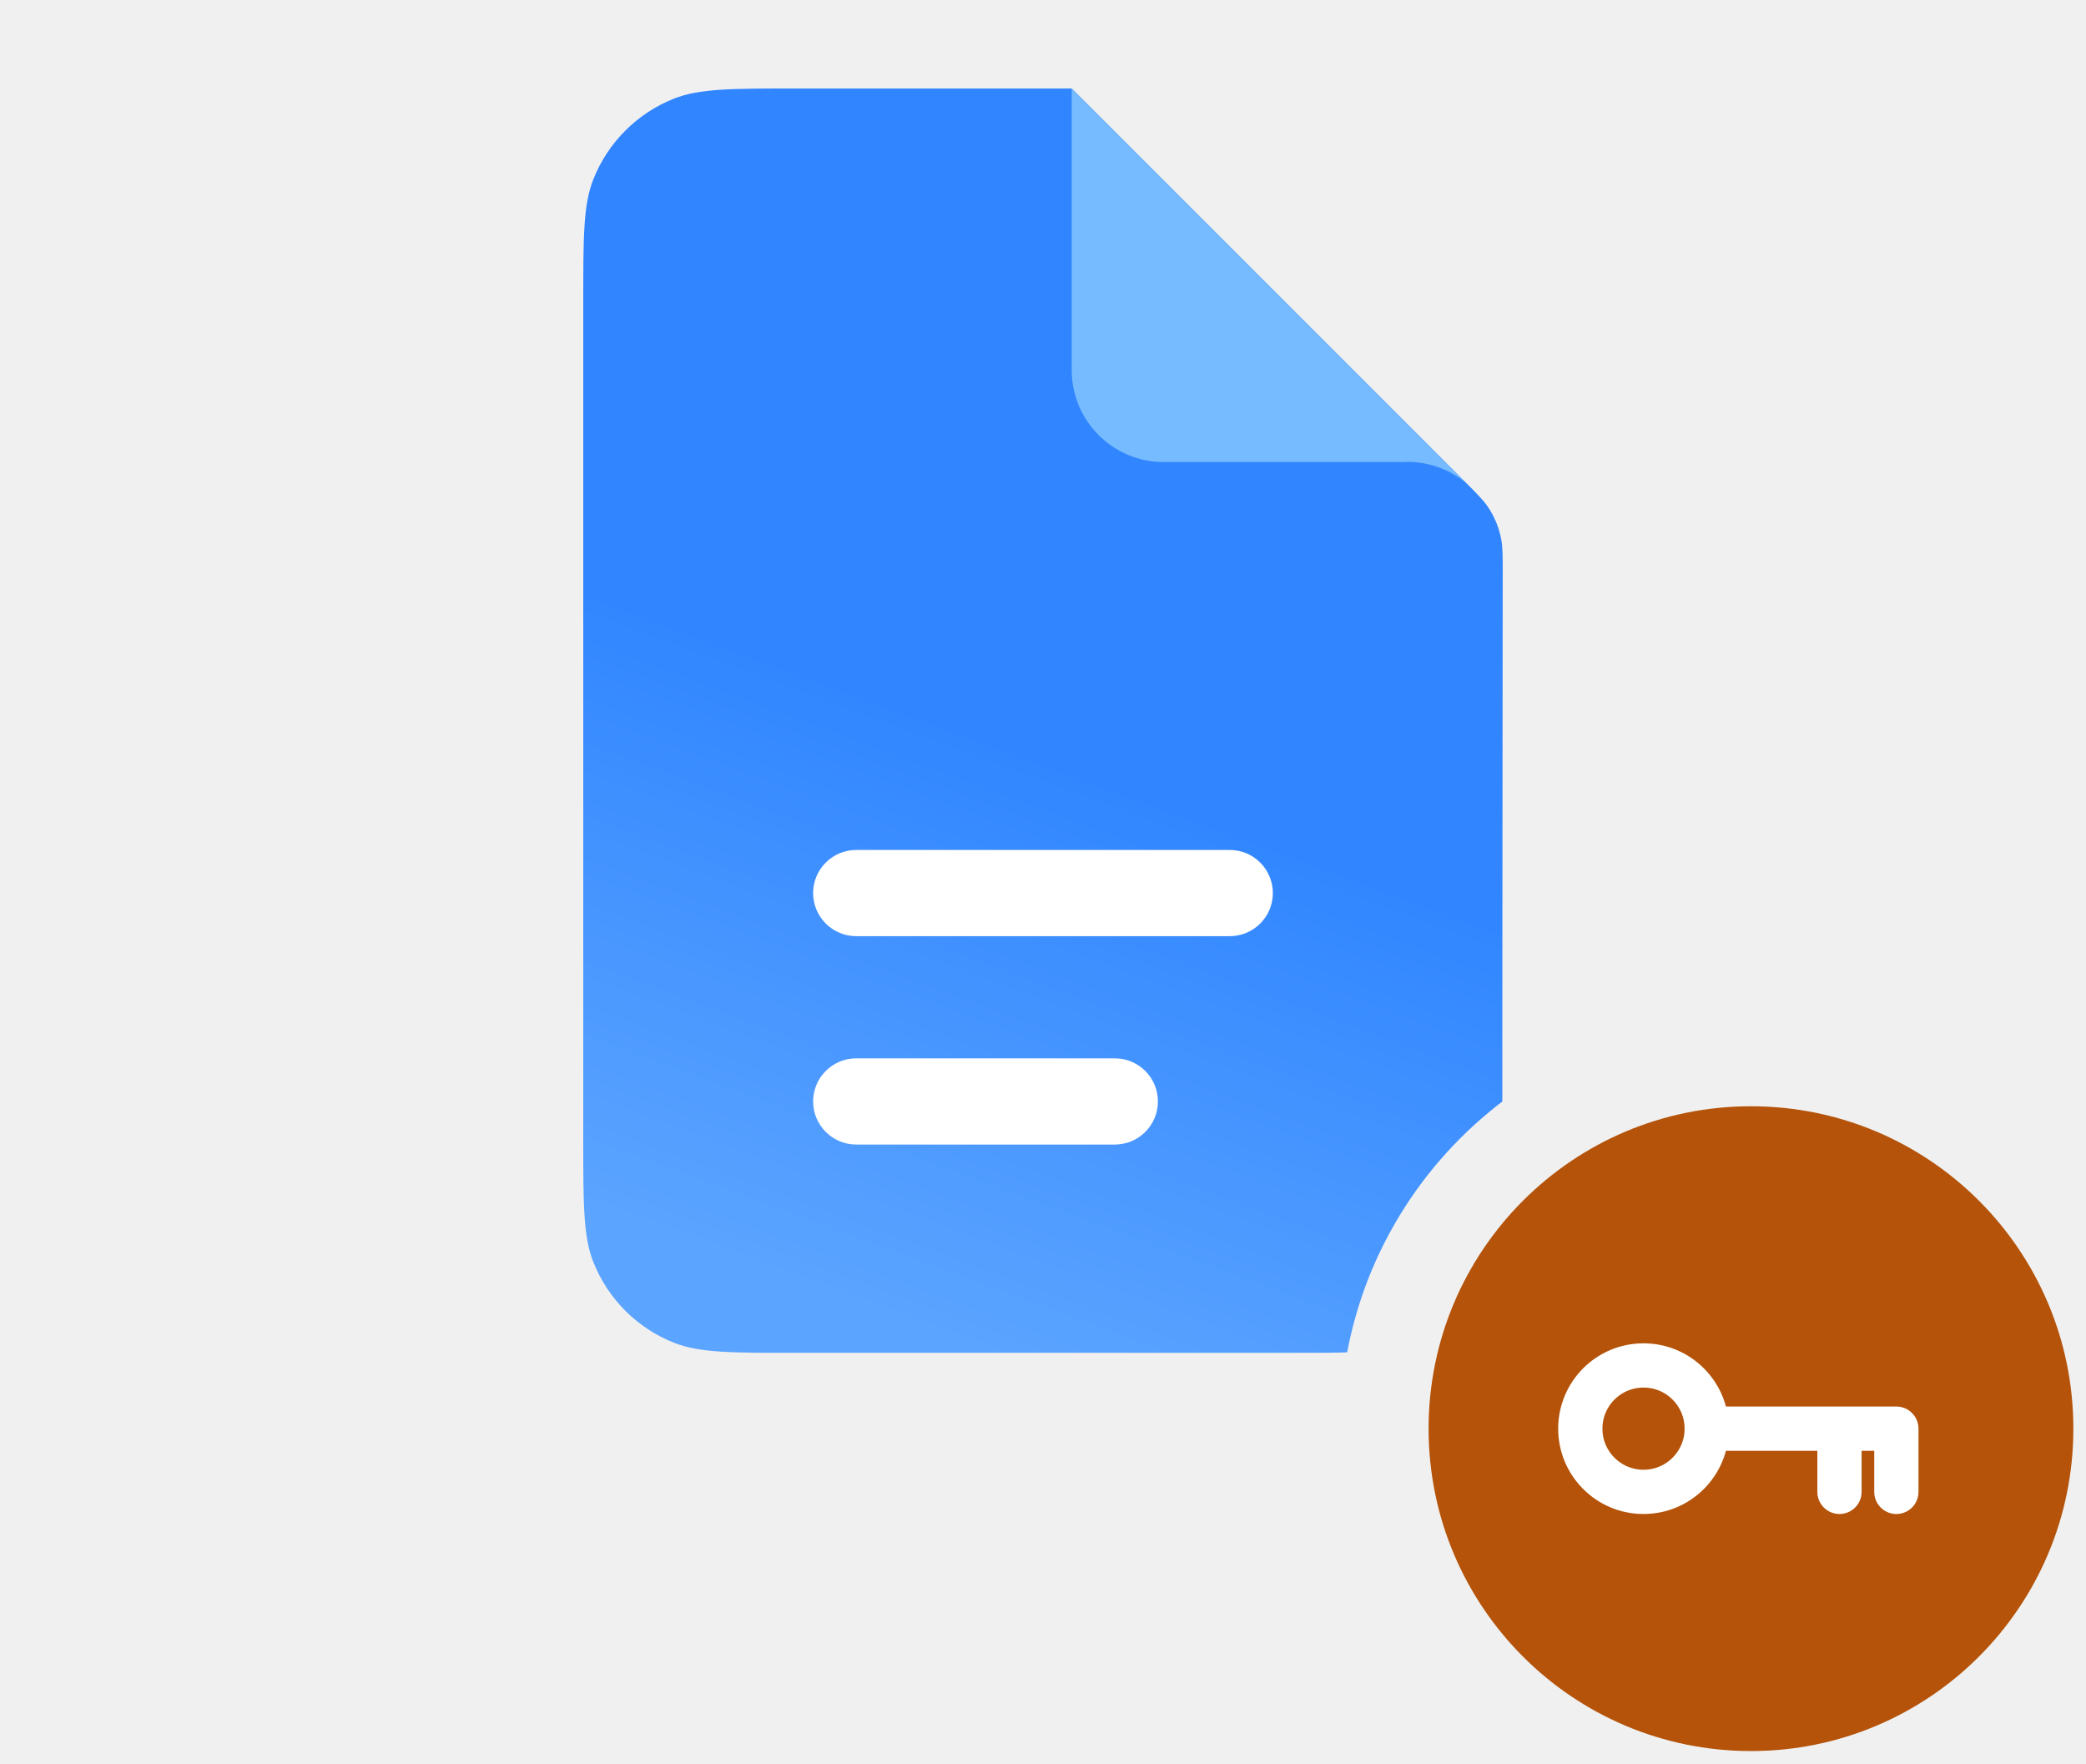
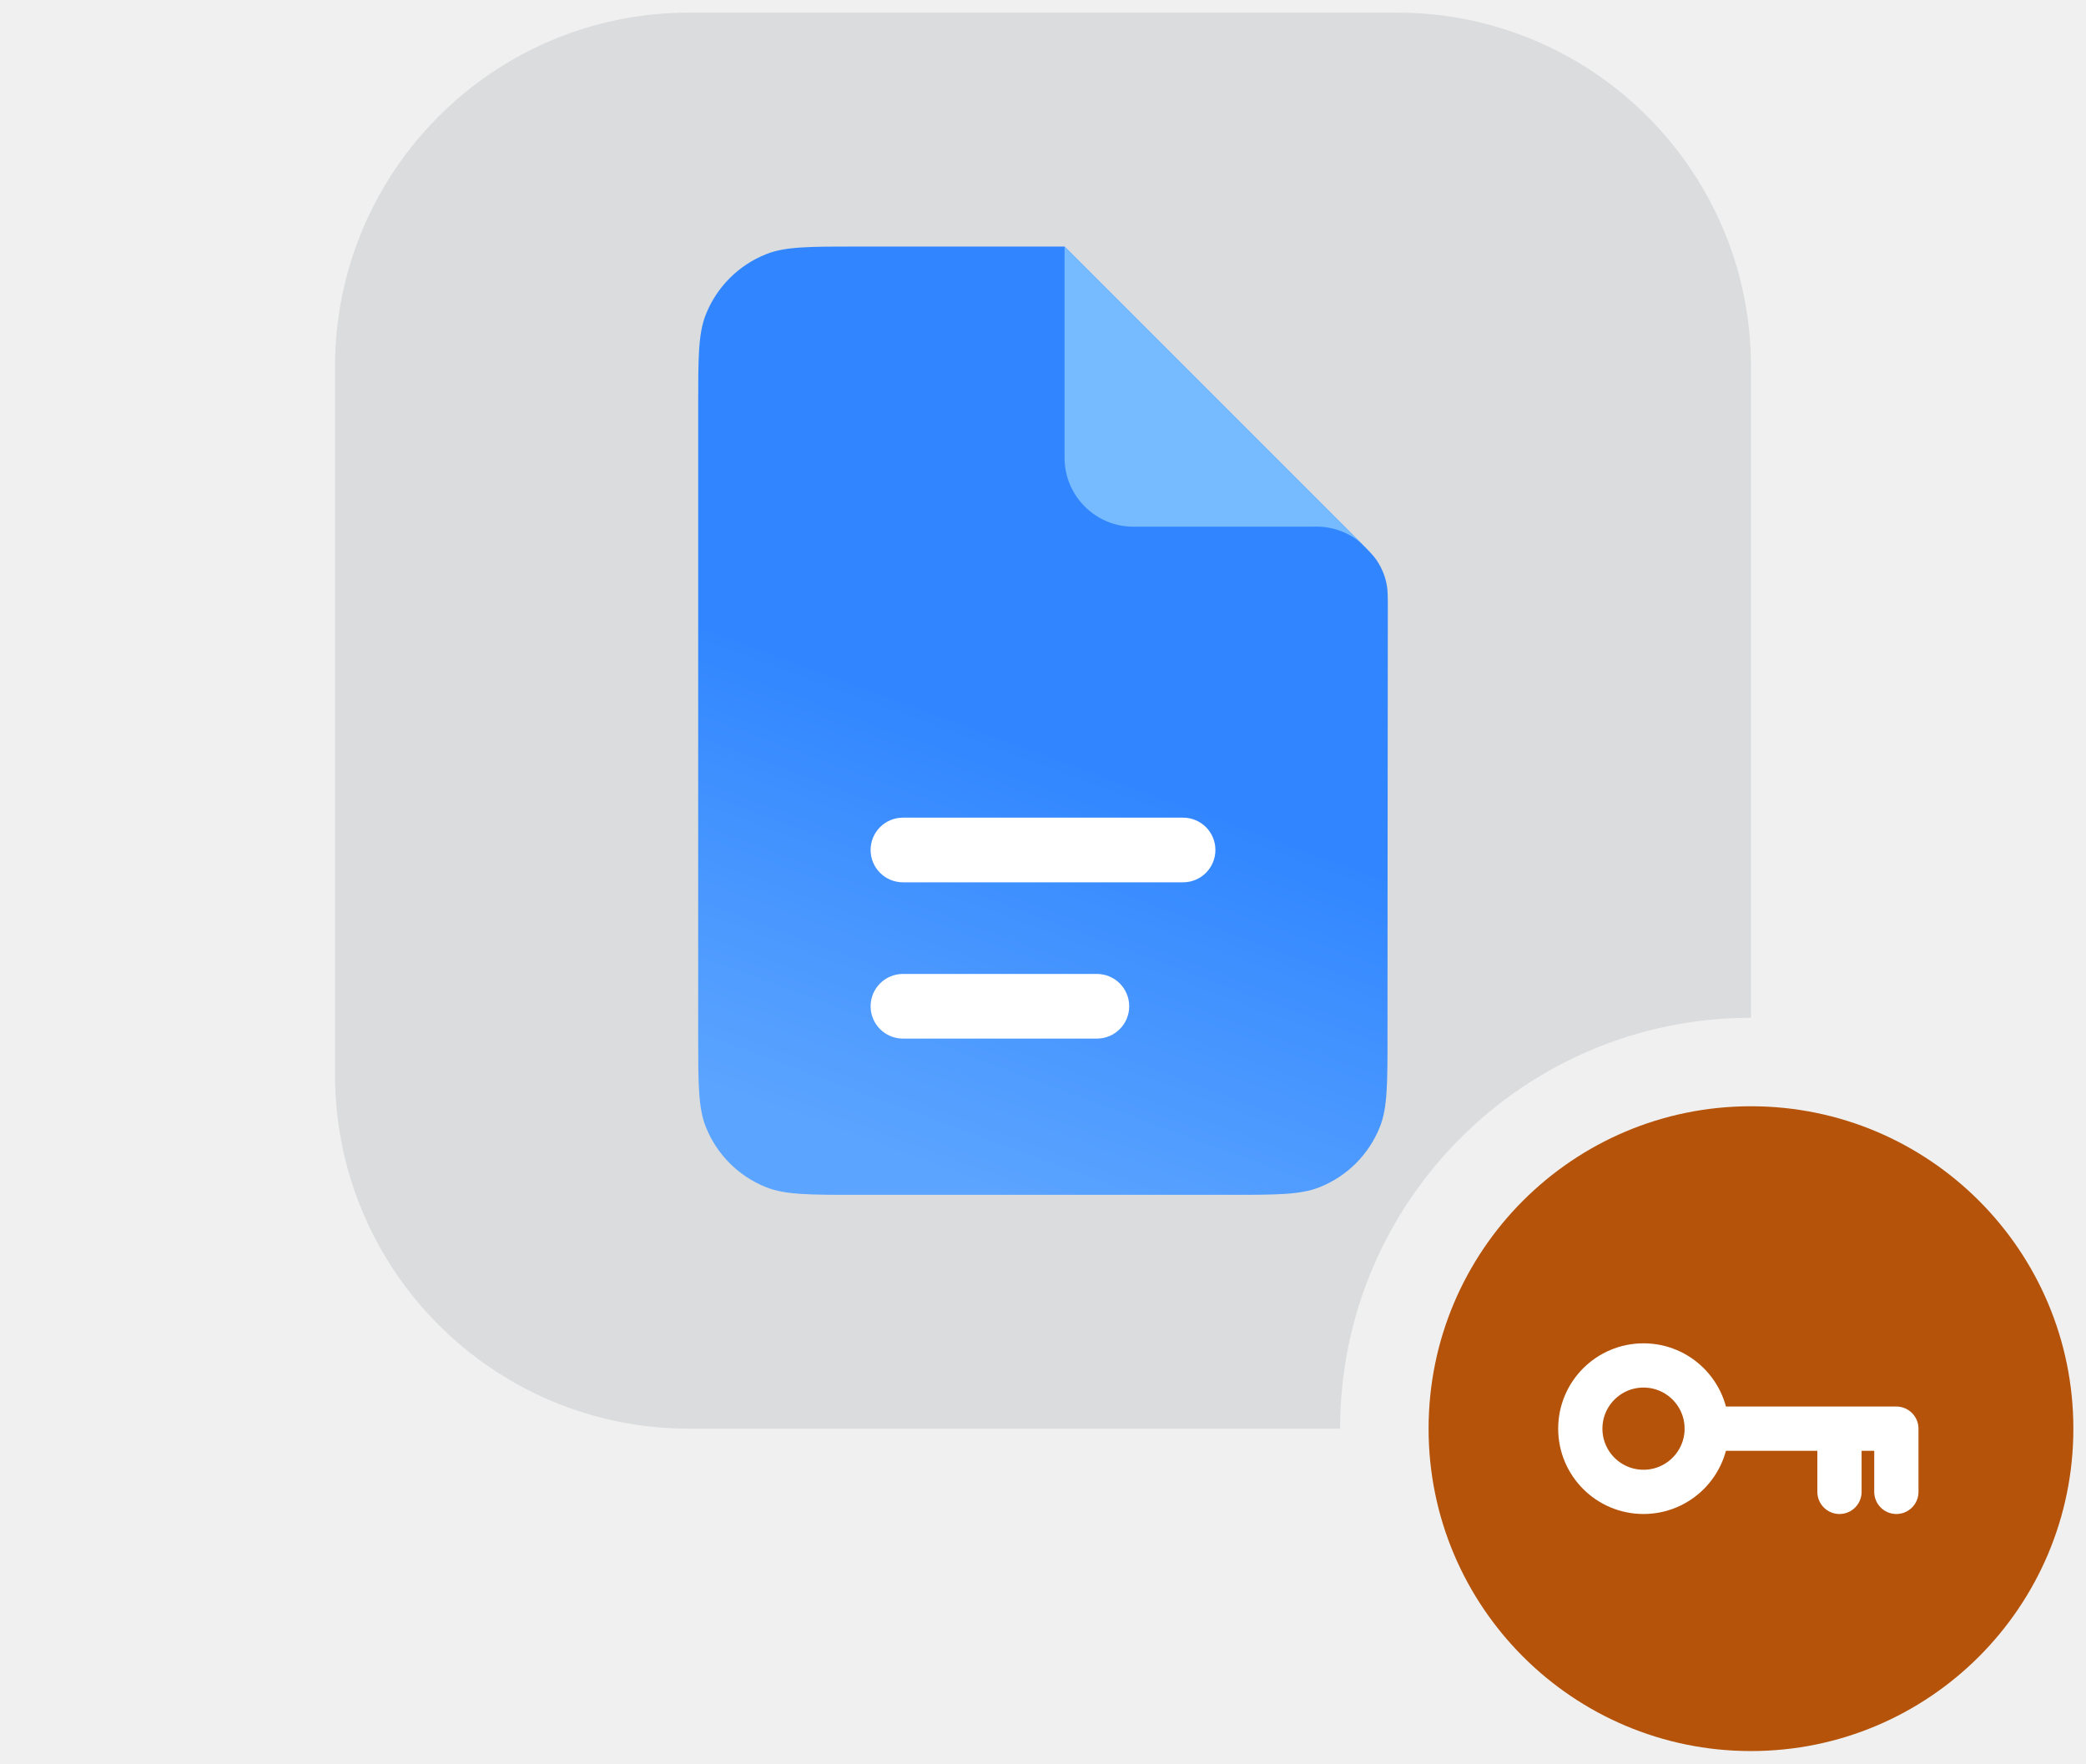
<svg xmlns="http://www.w3.org/2000/svg" viewBox="-53 -2 330 279" role="img">
  <defs>
    <clipPath id="goev-c">
      <path d="M130.334 184H61.6c-8.944 0-13.415 0-16.962-1.404a20 20 0 0 1-11.233-11.234C32 167.815 32 163.343 32 154.4V37.6c0-8.944 0-13.415 1.405-16.962a20 20 0 0 1 11.233-11.233C48.185 8 52.657 8 61.6 8H100l54.793 54.793v0c1.661 1.661 2.492 2.491 3.13 3.43a11.99 11.99 0 0 1 1.862 4.501c.212 1.115.212 2.301.21 4.673-.035 48.919-.057 49.401-.058 78.968 0 8.966 0 13.45-1.405 16.997a20 20 0 0 1-11.233 11.233C143.752 184 139.279 184 130.334 184Z" transform="matrix(6.250228 0 0 6.250228 -200.007 -50.002)" />
    </clipPath>
    <linearGradient id="goev-g" gradientUnits="userSpaceOnUse" x1="96" y1="59.3" x2="54.6" y2="171.3" gradientTransform="matrix(6.250228 0 0 6.250228 -200.007 -50.002)">
      <stop offset=".33" stop-color="#3186FF" />
      <stop offset="1" stop-color="#5BA4FF" />
    </linearGradient>
    <mask id="goev-m" maskUnits="userSpaceOnUse" x="-53" y="-2" width="330" height="279">
      <rect x="-53" y="-2" width="330" height="279" fill="#fff" />
-       <circle cx="224" cy="224" r="65" />
+       <circle cx="224.00" cy="224.00" r="65" />
    </mask>
  </defs>
  <g mask="url(#goev-m)">
-     <g transform="translate(39.27 12.00) scale(0.18182)">
+     <rect width="224" height="224" rx="56" fill="#9AA0A6" fill-opacity=".25" />
+     <g transform="translate(57.453 37.000) scale(0.13637)">
      <g clip-path="url(#goev-c)">
        <rect width="800" height="1100" fill="url(#goev-g)" />
      </g>
      <path d="M768.7 343.7a80 80 0 0 0-56.2-18.7H505a80 80 0 0 1-80-80V0Z" fill="#76BBFF" />
      <rect x="200" y="662.5" width="400" height="75" rx="37.5" fill="#fff" />
      <rect x="200" y="843.8" width="300" height="75" rx="37.5" fill="#fff" />
    </g>
  </g>
  <g transform="translate(173 173)">
    <circle cx="51" cy="51" r="51" fill="#B45309" />
    <g fill="none" stroke="#fff" stroke-width="7" stroke-linecap="round" stroke-linejoin="round">
      <circle cx="34" cy="51" r="10" />
      <path d="M44 51h30M65 51v10M74 51v10" />
    </g>
  </g>
</svg>
